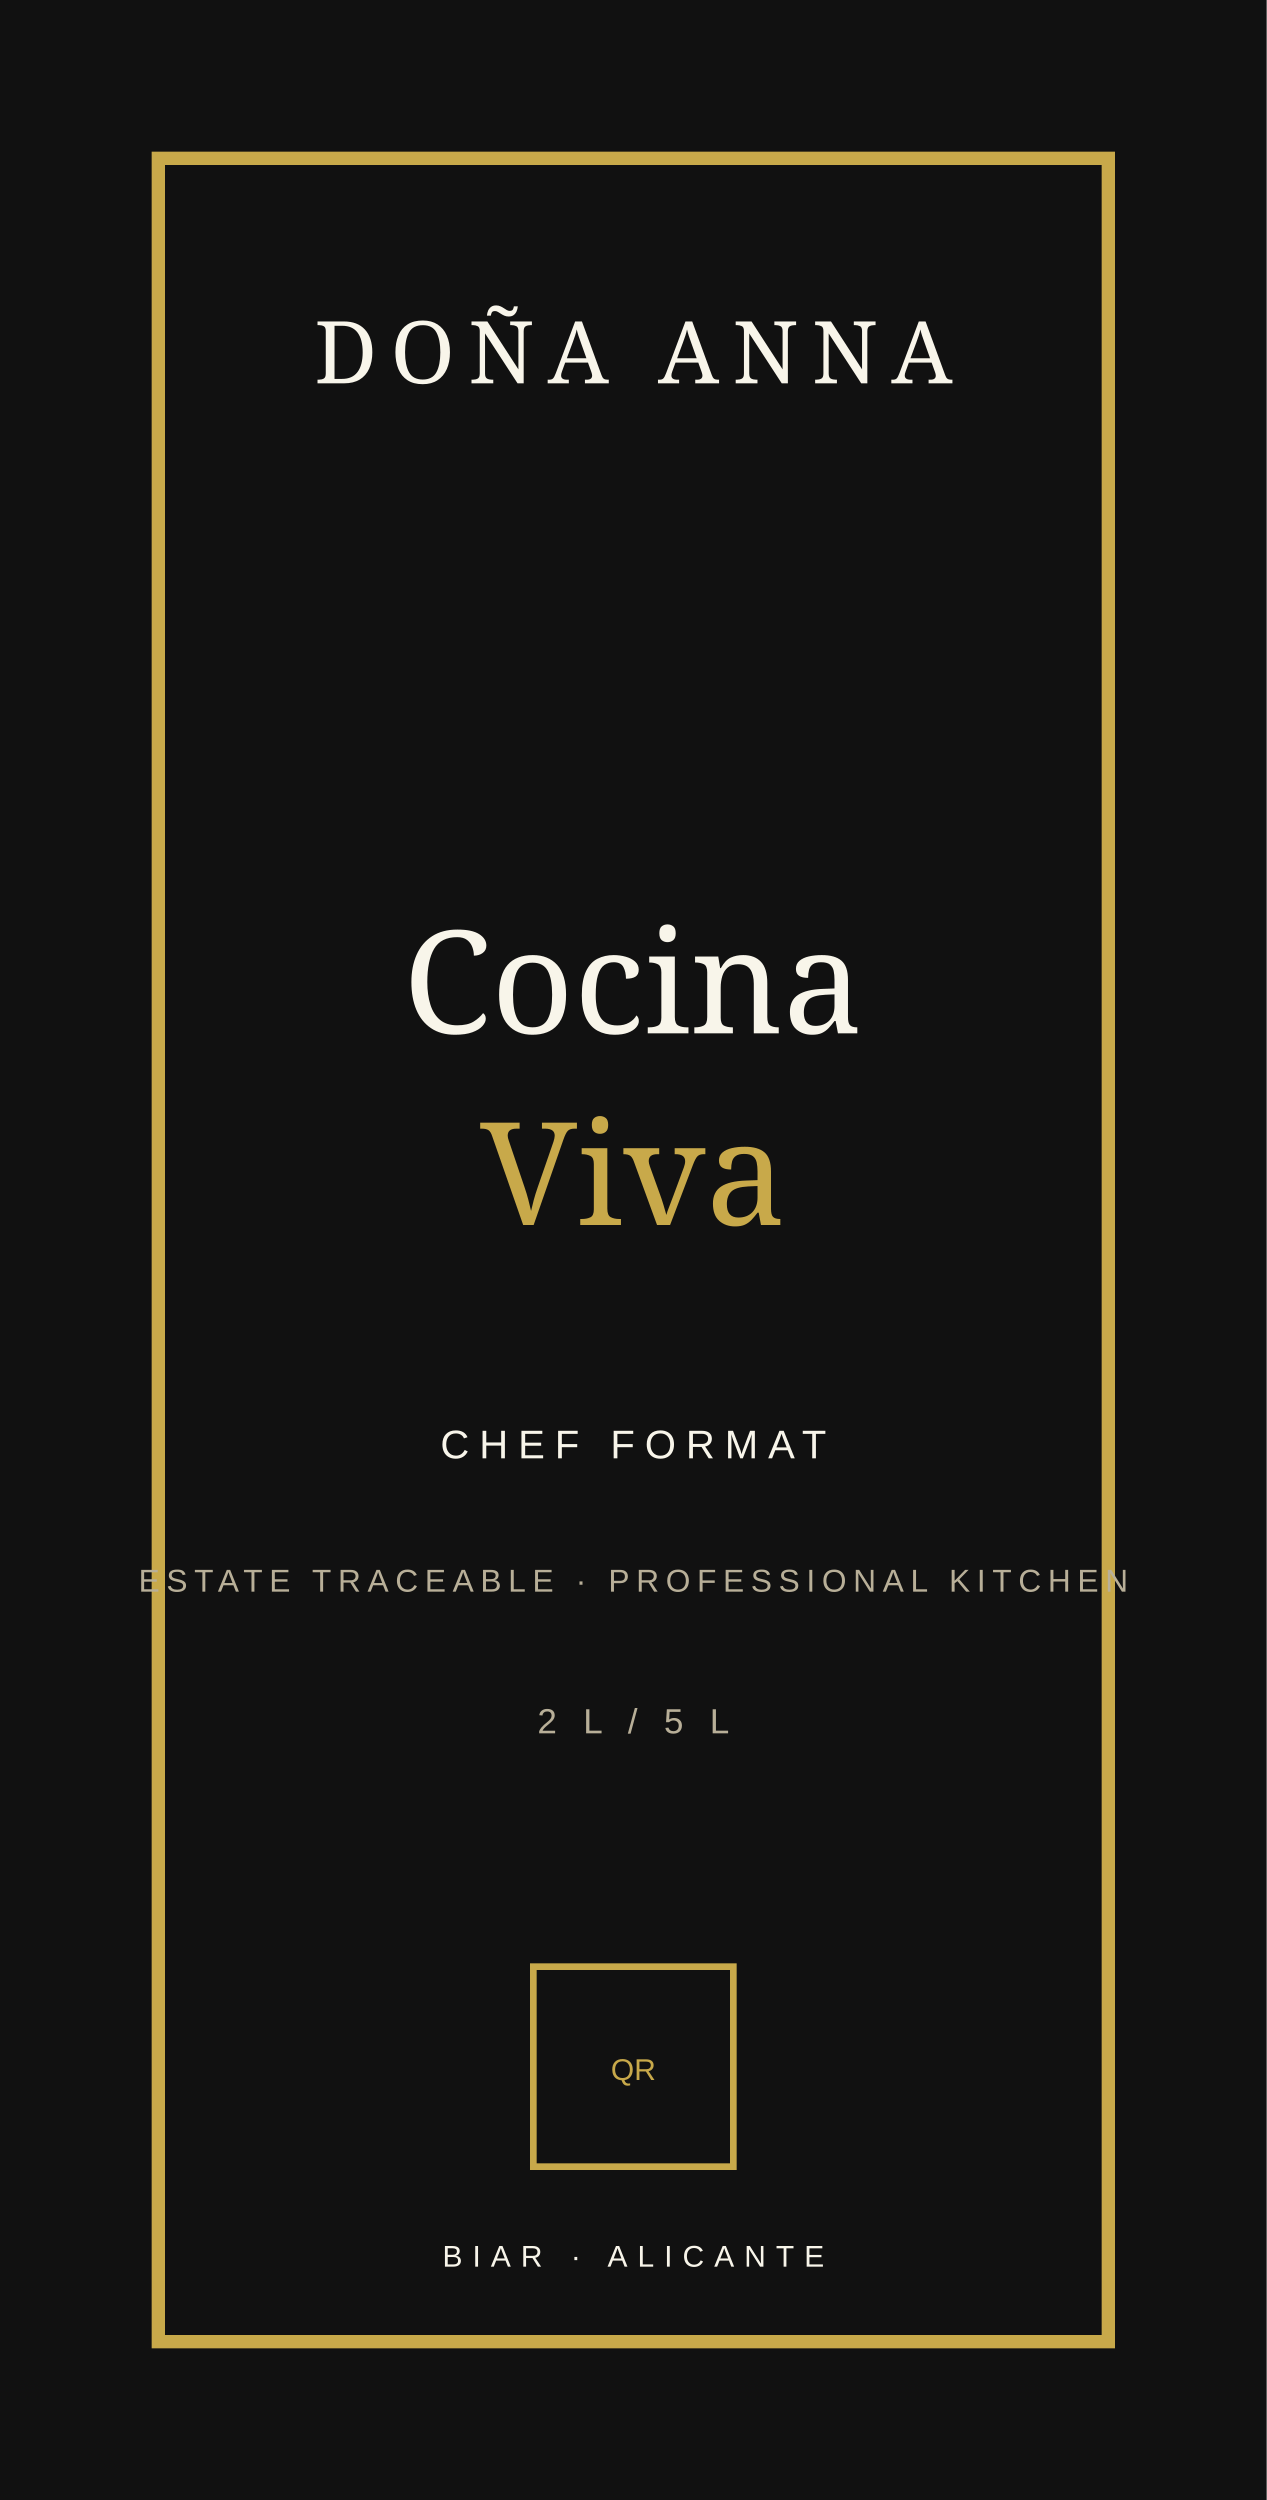
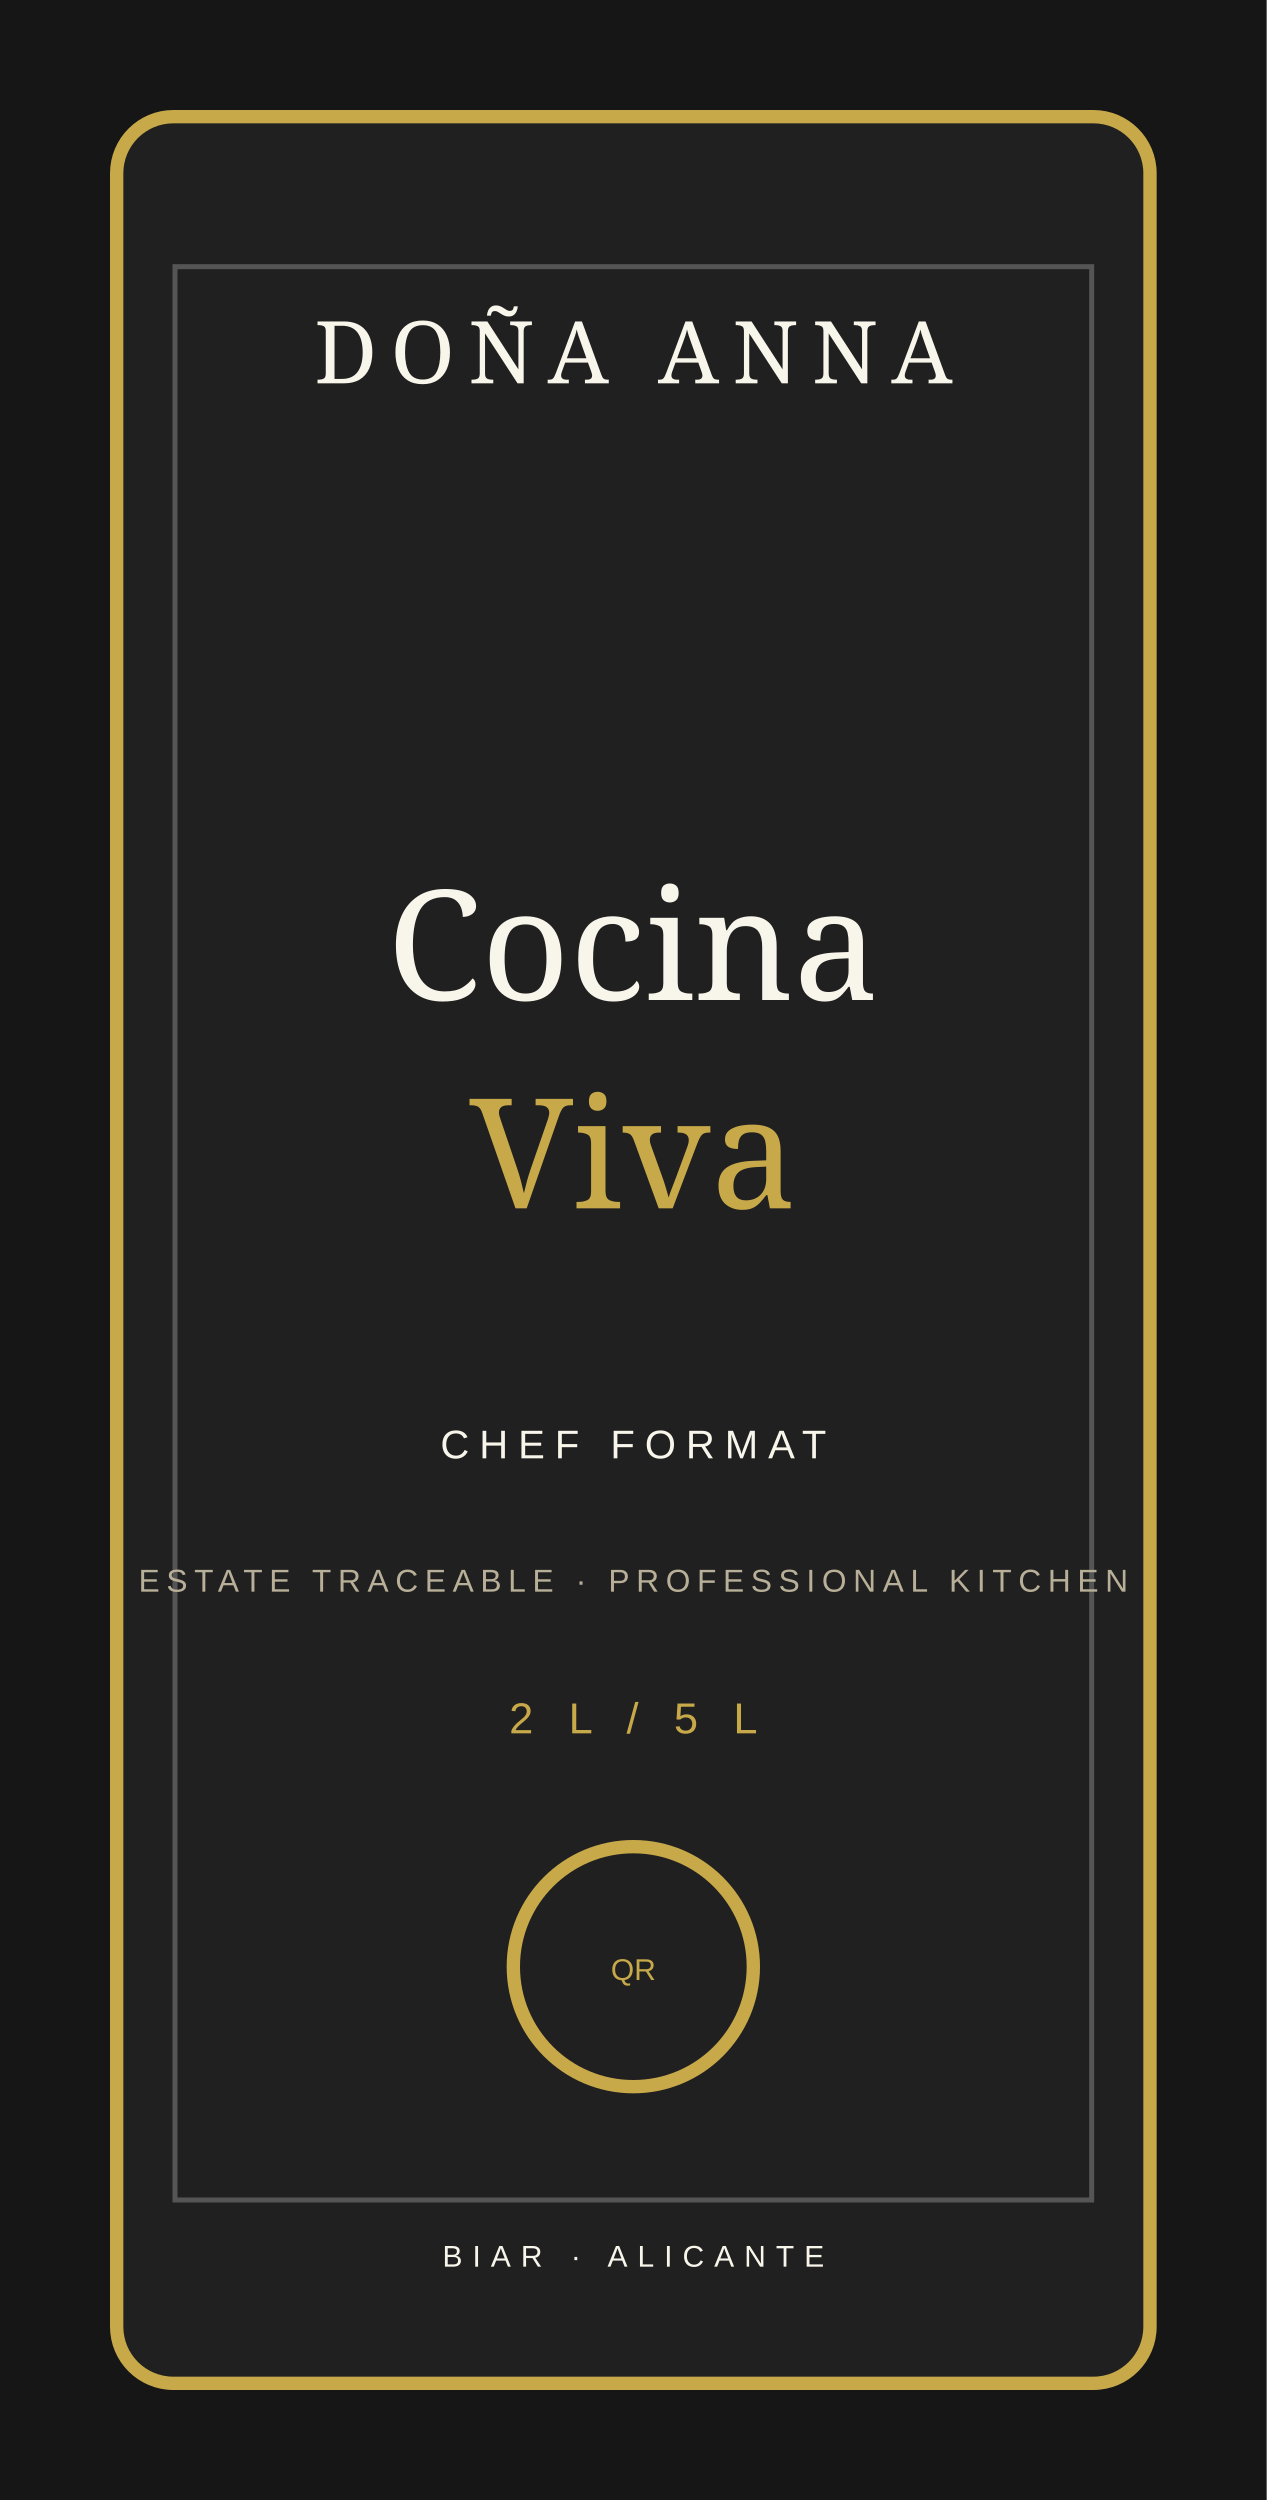
<svg xmlns="http://www.w3.org/2000/svg" width="760" height="1500" viewBox="0 0 760 1500">
-   <rect width="760" height="1500" fill="#111" />
-   <rect x="95" y="95" width="570" height="1310" fill="none" stroke="#c8a94a" stroke-width="8" />
+   <rect width="760" height="1500" fill="#161616" />
+   <rect x="70" y="70" width="620" height="1360" rx="34" fill="#202020" stroke="#c8a94a" stroke-width="8" />
+   <rect x="105" y="160" width="550" height="1160" fill="none" stroke="#555" stroke-width="3" />
+   <circle cx="380" cy="1180" r="72" fill="none" stroke="#c8a94a" stroke-width="8" />
  <text x="380" y="230" text-anchor="middle" font-family="Georgia, serif" font-size="52" fill="#f8f5ea" letter-spacing="8">DOÑA ANNA</text>
-   <text x="380" y="620" text-anchor="middle" font-family="Georgia, serif" font-size="86" fill="#f8f5ea">Cocina</text>
-   <text x="380" y="735" text-anchor="middle" font-family="Georgia, serif" font-size="86" fill="#c8a94a">Viva</text>
+   <text x="380" y="600" text-anchor="middle" font-family="Georgia, serif" font-size="92" fill="#f8f5ea">Cocina</text>
+   <text x="380" y="725" text-anchor="middle" font-family="Georgia, serif" font-size="92" fill="#c8a94a">Viva</text>
  <text x="380" y="875" text-anchor="middle" font-family="Arial, sans-serif" font-size="24" fill="#f8f5ea" letter-spacing="6">CHEF FORMAT</text>
  <text x="380" y="955" text-anchor="middle" font-family="Arial, sans-serif" font-size="19" fill="#b8af98" letter-spacing="4">ESTATE TRACEABLE · PROFESSIONAL KITCHEN</text>
-   <text x="380" y="1040" text-anchor="middle" font-family="Arial, sans-serif" font-size="21" fill="#b8af98" letter-spacing="5">2 L / 5 L</text>
-   <rect x="320" y="1180" width="120" height="120" fill="none" stroke="#c8a94a" stroke-width="4" />
-   <text x="380" y="1248" text-anchor="middle" font-family="Arial, sans-serif" font-size="18" fill="#c8a94a">QR</text>
+   <text x="380" y="1040" text-anchor="middle" font-family="Arial, sans-serif" font-size="26" fill="#c8a94a" letter-spacing="7">2 L / 5 L</text>
+   <text x="380" y="1188" text-anchor="middle" font-family="Arial, sans-serif" font-size="18" fill="#c8a94a">QR</text>
  <text x="380" y="1360" text-anchor="middle" font-family="Arial, sans-serif" font-size="18" fill="#f8f5ea" letter-spacing="6">BIAR · ALICANTE</text>
</svg>
